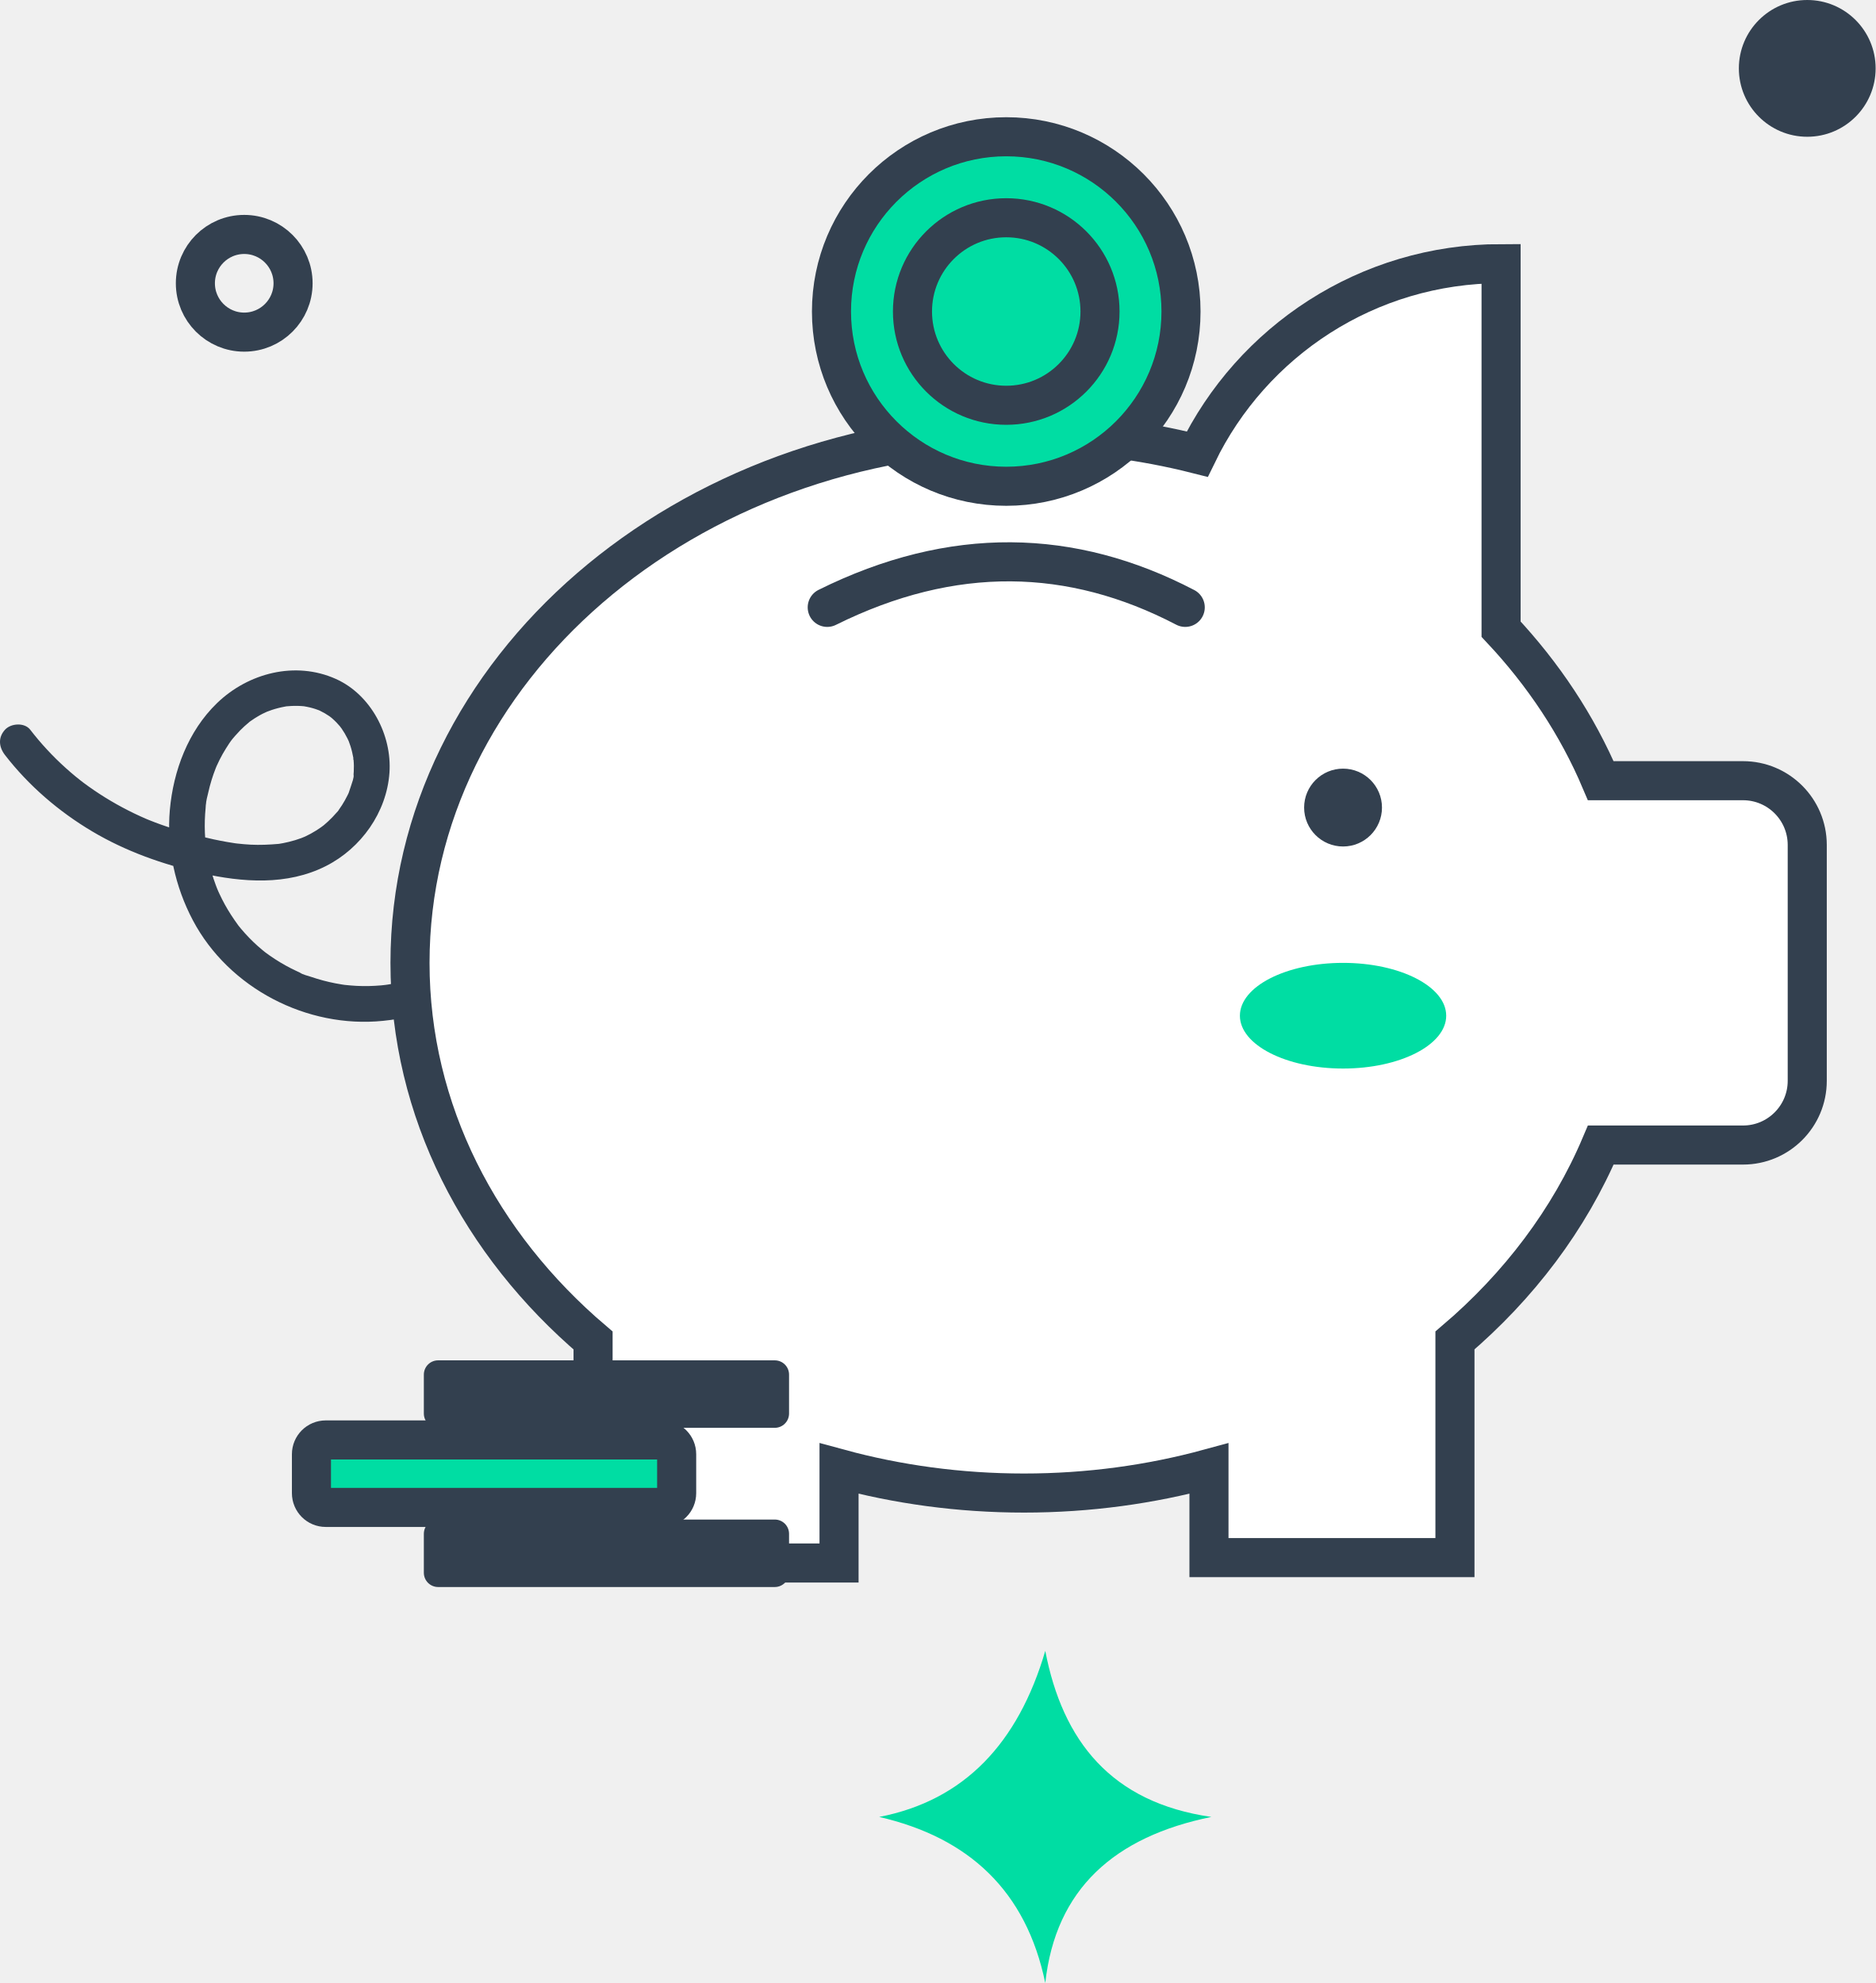
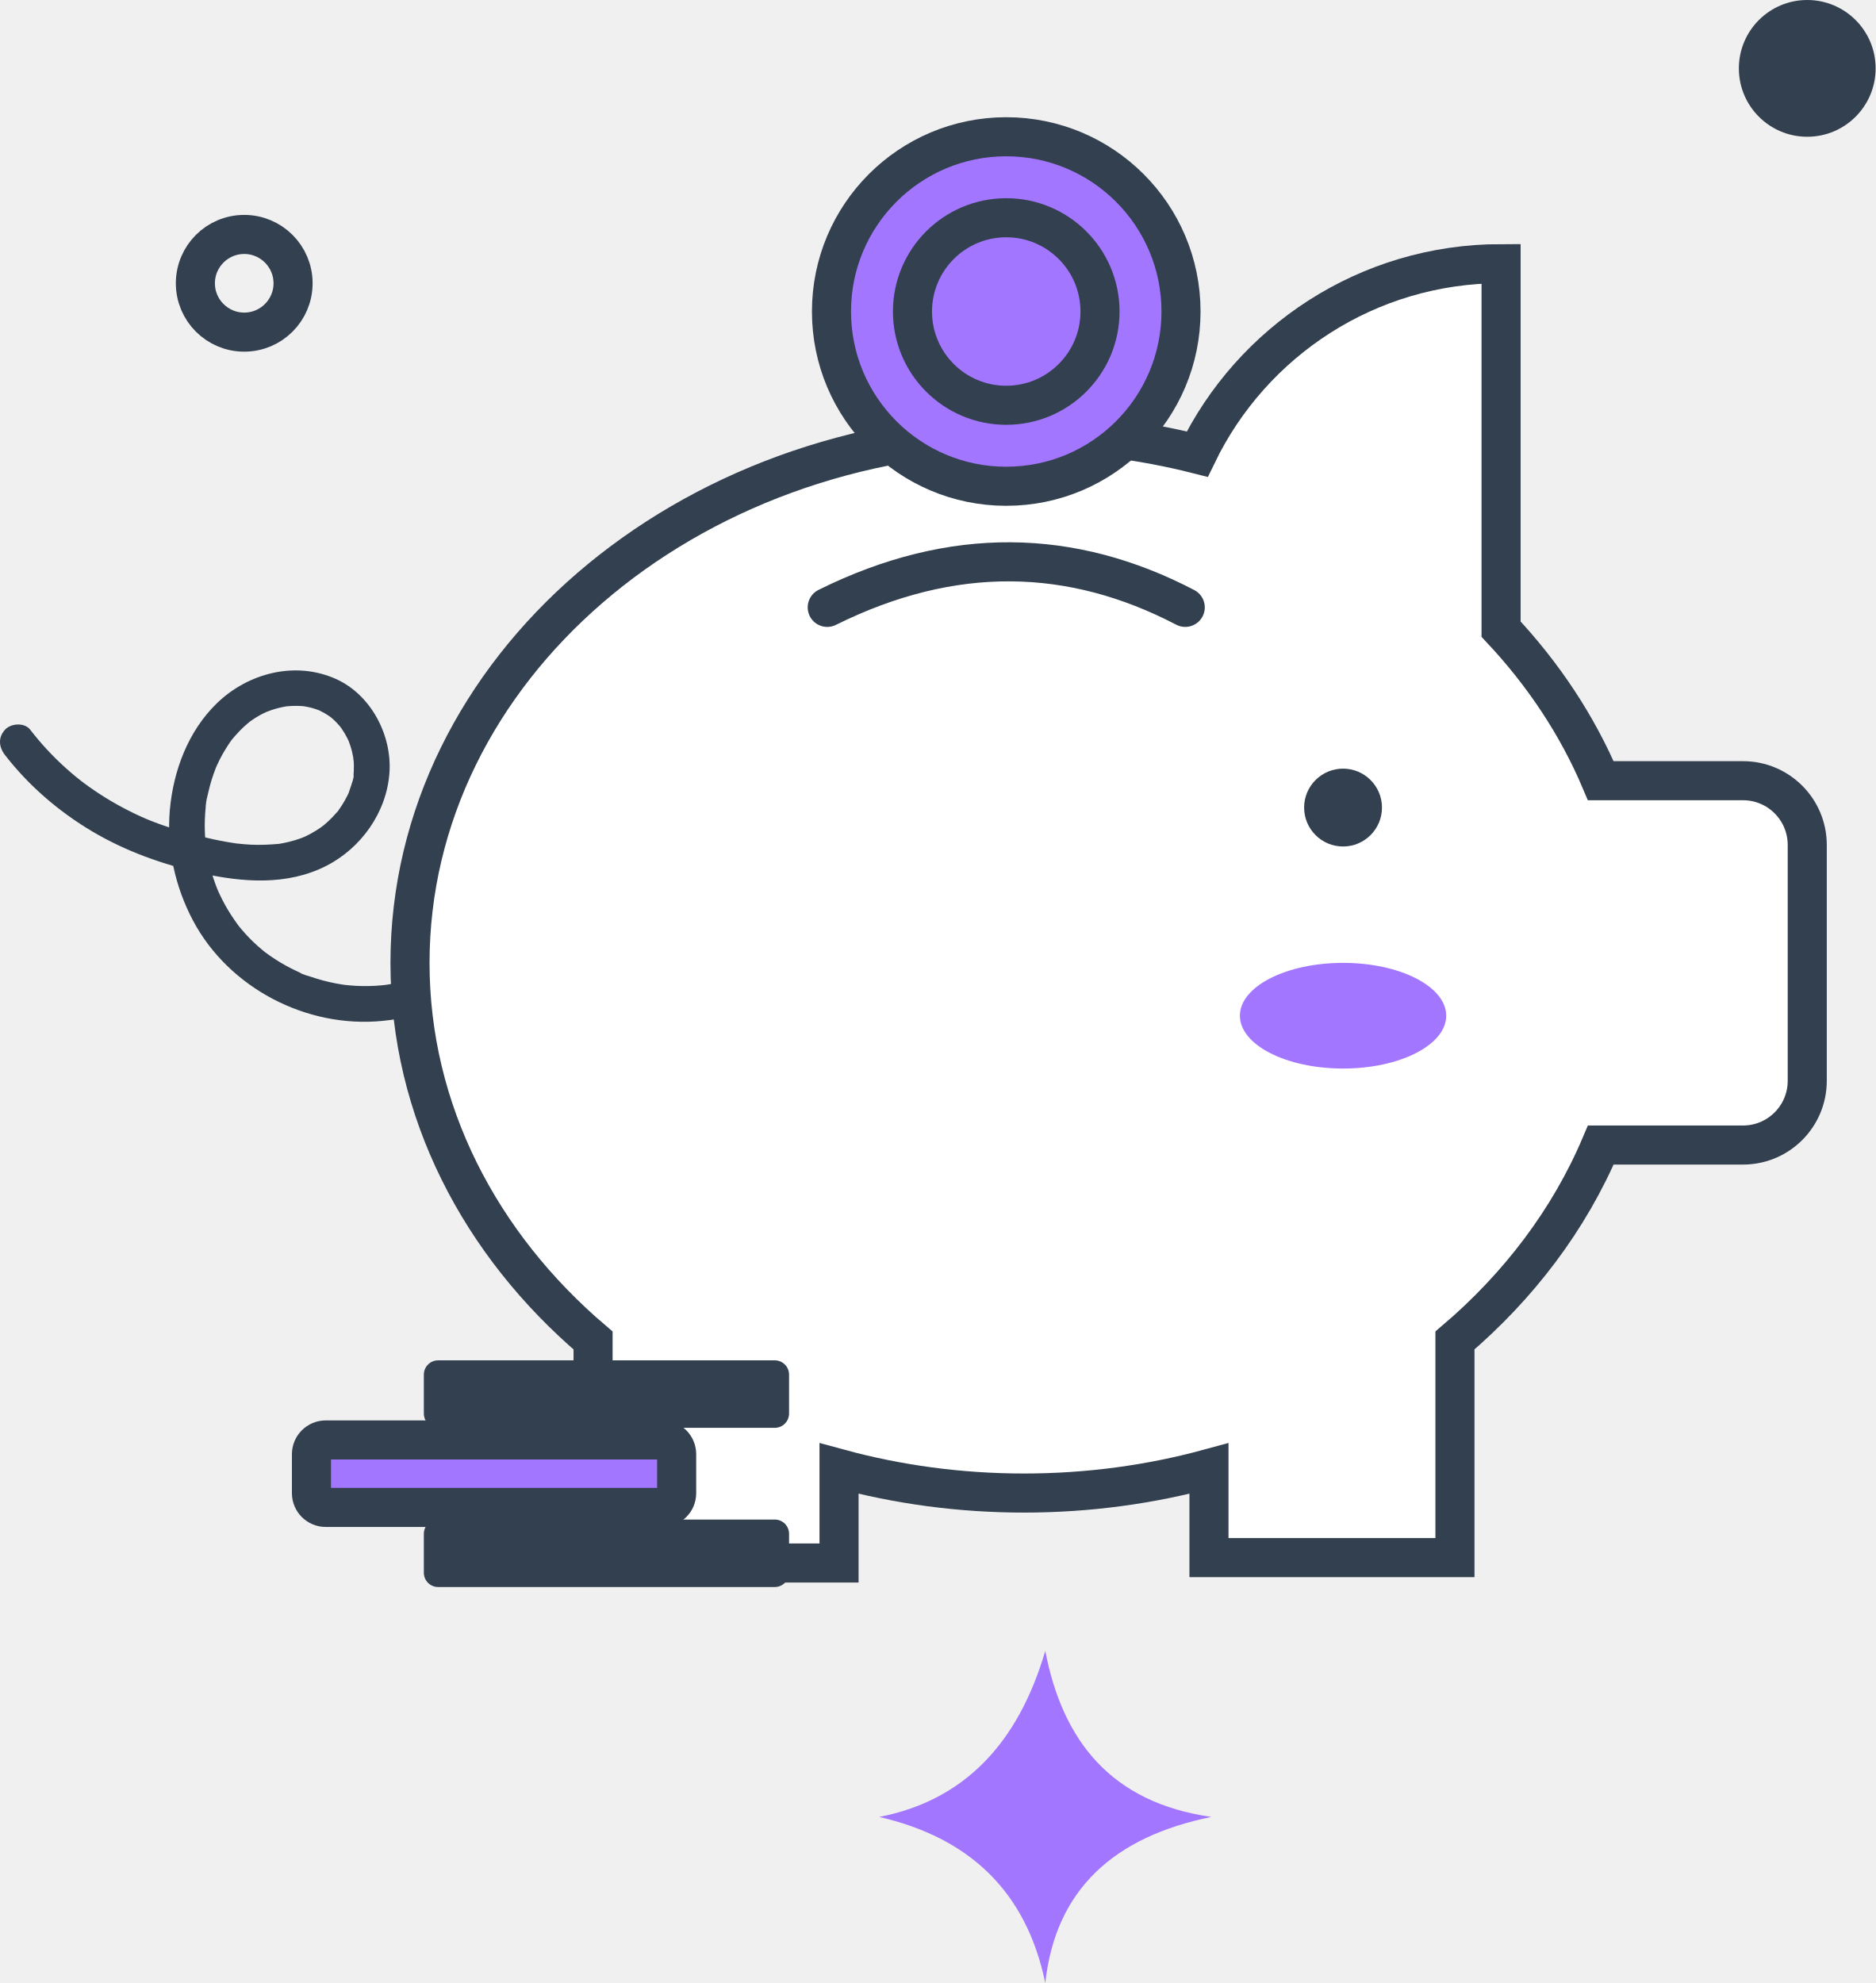
<svg xmlns="http://www.w3.org/2000/svg" width="192" height="203" viewBox="0 0 192 203" fill="none">
  <path d="M0.512 77.294C2.941 80.431 6.012 83.072 9.42 85.099C12.875 87.155 16.688 88.499 20.6 89.383C24.818 90.333 29.384 90.673 33.358 88.66C36.962 86.838 39.581 83.163 39.866 79.113C40.14 75.249 37.963 71.103 34.373 69.5C30.224 67.644 25.403 68.894 22.207 71.987C19.263 74.836 17.744 78.894 17.386 82.911C17.042 86.794 17.926 90.778 19.745 94.215C23.419 101.155 31.414 105.3 39.209 104.504C40.22 104.402 41.225 104.241 42.215 103.993C43.142 103.759 43.789 102.671 43.489 101.747C43.179 100.79 42.236 100.22 41.243 100.472C40.841 100.574 40.436 100.662 40.027 100.735C39.935 100.749 39.844 100.768 39.753 100.782C39.731 100.786 39.278 100.863 39.585 100.812C39.888 100.76 39.442 100.83 39.417 100.83C39.278 100.844 39.143 100.859 39.004 100.874C38.179 100.947 37.346 100.965 36.517 100.925C36.1 100.903 35.688 100.866 35.275 100.823C34.935 100.786 35.293 100.83 35.348 100.833C35.235 100.823 35.118 100.801 35.005 100.782C34.778 100.746 34.548 100.706 34.322 100.662C33.482 100.497 32.656 100.278 31.845 100.001C31.484 99.877 30.994 99.778 30.68 99.559C30.721 99.588 31.049 99.719 30.735 99.581C30.651 99.544 30.567 99.504 30.483 99.468C30.253 99.362 30.023 99.252 29.796 99.135C29.037 98.748 28.303 98.306 27.605 97.817C27.455 97.711 27.305 97.601 27.156 97.492C26.791 97.225 27.36 97.663 27.141 97.481C27.053 97.408 26.962 97.338 26.871 97.261C26.549 96.999 26.239 96.721 25.939 96.432C25.64 96.144 25.348 95.844 25.07 95.534C24.931 95.377 24.793 95.22 24.657 95.059C24.584 94.971 24.511 94.88 24.438 94.789C24.194 94.497 24.628 95.052 24.384 94.719C23.89 94.044 23.43 93.346 23.025 92.612C22.824 92.247 22.634 91.871 22.459 91.494C22.419 91.41 22.382 91.326 22.342 91.239C22.335 91.224 22.159 90.8 22.269 91.074C22.378 91.345 22.21 90.921 22.203 90.906C22.159 90.797 22.119 90.691 22.079 90.581C21.779 89.774 21.535 88.949 21.349 88.109C21.257 87.7 21.18 87.287 21.115 86.874C21.1 86.783 21.082 86.688 21.075 86.597C21.115 87.028 21.096 86.761 21.085 86.666C21.06 86.41 21.031 86.158 21.012 85.903C20.947 85.044 20.943 84.182 20.998 83.328C21.012 83.12 21.031 82.911 21.049 82.703C21.06 82.597 21.089 81.914 21.078 82.429C21.085 82.005 21.224 81.542 21.319 81.129C21.509 80.278 21.765 79.442 22.086 78.631C22.123 78.543 22.156 78.452 22.196 78.364C22.028 78.722 22.148 78.481 22.181 78.404C22.284 78.189 22.382 77.97 22.488 77.758C22.682 77.374 22.893 76.998 23.12 76.637C23.343 76.275 23.58 75.91 23.847 75.581C23.566 75.924 23.985 75.424 24.055 75.344C24.227 75.146 24.402 74.957 24.584 74.77C24.866 74.485 25.162 74.211 25.472 73.959C25.56 73.89 25.768 73.66 25.494 73.938C25.552 73.875 25.658 73.817 25.724 73.769C25.918 73.631 26.119 73.499 26.323 73.379C26.509 73.265 26.699 73.159 26.893 73.061C26.991 73.01 27.59 72.747 27.185 72.911C27.616 72.74 28.051 72.593 28.5 72.48C28.712 72.425 28.924 72.382 29.139 72.341C29.227 72.327 29.333 72.298 29.424 72.294C28.997 72.312 29.329 72.308 29.442 72.298C29.899 72.257 30.355 72.246 30.812 72.276C30.907 72.283 31.002 72.294 31.097 72.298C31.561 72.327 30.823 72.239 31.108 72.298C31.32 72.338 31.531 72.374 31.739 72.425C31.926 72.469 32.108 72.524 32.291 72.582C32.404 72.619 32.514 72.666 32.627 72.703C32.751 72.751 32.718 72.736 32.525 72.656C32.59 72.685 32.656 72.714 32.722 72.743C33.069 72.907 33.405 73.101 33.723 73.32C33.745 73.335 34.081 73.598 33.85 73.408C33.62 73.218 33.949 73.496 33.967 73.51C34.132 73.653 34.285 73.799 34.439 73.956C34.559 74.08 34.676 74.208 34.785 74.339C34.804 74.361 35.052 74.701 34.884 74.46C34.716 74.215 34.957 74.569 34.972 74.588C35.195 74.909 35.392 75.245 35.567 75.596C35.615 75.694 35.658 75.793 35.706 75.891C35.83 76.136 35.553 75.472 35.699 75.877C35.757 76.041 35.819 76.202 35.874 76.37C36.009 76.786 36.1 77.21 36.181 77.641C36.214 77.809 36.13 77.853 36.17 77.546C36.163 77.615 36.188 77.732 36.195 77.805C36.214 78.003 36.221 78.196 36.225 78.393C36.228 78.591 36.225 78.784 36.214 78.981C36.21 79.069 36.203 79.157 36.195 79.241C36.188 79.328 36.181 79.416 36.17 79.5C36.181 79.423 36.188 79.35 36.199 79.274C36.254 79.61 36.027 80.139 35.929 80.464C35.87 80.658 35.805 80.851 35.735 81.041C35.695 81.147 35.611 81.45 35.742 81.045C35.702 81.173 35.629 81.297 35.575 81.414C35.406 81.761 35.217 82.093 35.012 82.418C34.902 82.59 34.785 82.758 34.669 82.922C34.457 83.222 34.705 82.897 34.709 82.879C34.702 82.941 34.49 83.145 34.45 83.193C34.183 83.503 33.898 83.799 33.599 84.076C33.463 84.201 33.328 84.321 33.19 84.438C33.175 84.449 32.828 84.734 33.054 84.551C33.263 84.387 32.897 84.665 32.853 84.694C32.517 84.931 32.17 85.147 31.812 85.344C31.634 85.442 31.451 85.534 31.265 85.621C31.173 85.665 31.078 85.705 30.987 85.746C31.374 85.567 30.918 85.767 30.863 85.789C30.439 85.946 30.008 86.078 29.566 86.184C29.373 86.231 29.175 86.275 28.978 86.312C28.854 86.334 28.73 86.356 28.606 86.377C28.533 86.388 28.456 86.403 28.383 86.41C28.595 86.381 28.631 86.377 28.492 86.392C27.55 86.472 26.619 86.516 25.669 86.469C25.205 86.443 24.741 86.403 24.281 86.352C24.179 86.341 24.077 86.326 23.974 86.315C24.358 86.363 24.077 86.33 24 86.315C23.744 86.275 23.489 86.235 23.233 86.191C21.4 85.87 19.584 85.402 17.806 84.854C16.947 84.591 16.096 84.288 15.264 83.952C15.15 83.908 15.037 83.861 14.928 83.814C14.986 83.839 15.275 83.963 14.96 83.828C14.76 83.74 14.559 83.653 14.361 83.561C13.941 83.371 13.525 83.171 13.112 82.959C11.509 82.144 9.975 81.195 8.532 80.117C8.441 80.048 8.01 79.712 8.324 79.96C8.134 79.811 7.944 79.657 7.754 79.504C7.418 79.226 7.086 78.941 6.761 78.649C6.074 78.032 5.413 77.385 4.789 76.706C4.193 76.063 3.631 75.395 3.094 74.701C2.506 73.941 1.122 74.036 0.512 74.701C-0.226 75.515 -0.113 76.483 0.512 77.294Z" fill="#33404F" />
  <path d="M178.422 79.92H163.864C161.46 74.244 157.983 69.014 153.659 64.408V26.99C139.974 26.99 128.147 34.949 122.556 46.49C116.931 45.066 110.981 44.295 104.823 44.295C70.111 44.295 41.97 68.594 41.97 98.569C41.97 113.701 49.143 127.383 60.71 137.226V160.005H85.889V150.334C91.865 151.963 98.223 152.843 104.823 152.843C111.423 152.843 117.782 151.963 123.757 150.334V159.454H148.937V137.222C155.493 131.641 160.642 124.83 163.867 117.218H178.426C182.056 117.218 185 114.274 185 110.644V86.491C184.996 82.86 182.053 79.92 178.422 79.92Z" fill="white" stroke="#33404F" stroke-width="4" stroke-miterlimit="10" />
  <path d="M137.483 86.655C139.683 86.655 141.467 84.871 141.467 82.67C141.467 80.47 139.683 78.686 137.483 78.686C135.282 78.686 133.498 80.47 133.498 82.67C133.498 84.871 135.282 86.655 137.483 86.655Z" fill="#33404F" />
-   <path d="M137.483 109.387C143.314 109.387 148.042 106.966 148.042 103.978C148.042 100.991 143.314 98.569 137.483 98.569C131.651 98.569 126.924 100.991 126.924 103.978C126.924 106.966 131.651 109.387 137.483 109.387Z" fill="#00DDA3" />
+   <path d="M137.483 109.387C143.314 109.387 148.042 106.966 148.042 103.978C148.042 100.991 143.314 98.569 137.483 98.569C131.651 98.569 126.924 100.991 126.924 103.978C126.924 106.966 131.651 109.387 137.483 109.387Z" fill="#a376ff" />
  <path d="M84.68 62.177C97.533 55.8 109.718 56.118 121.328 62.177" stroke="#33404F" stroke-width="4" stroke-miterlimit="10" stroke-linecap="round" />
-   <path d="M103.004 49.779C112.884 49.779 120.894 41.769 120.894 31.889C120.894 22.009 112.884 14 103.004 14C93.124 14 85.115 22.009 85.115 31.889C85.115 41.769 93.124 49.779 103.004 49.779Z" fill="#00DDA3" stroke="#33404F" stroke-width="4" stroke-miterlimit="10" />
-   <path d="M103.004 41.488C108.305 41.488 112.603 37.19 112.603 31.889C112.603 26.588 108.305 22.291 103.004 22.291C97.703 22.291 93.406 26.588 93.406 31.889C93.406 37.19 97.703 41.488 103.004 41.488Z" fill="#00DDA3" stroke="#33404F" stroke-width="4" stroke-miterlimit="10" />
+   <path d="M103.004 49.779C112.884 49.779 120.894 41.769 120.894 31.889C120.894 22.009 112.884 14 103.004 14C93.124 14 85.115 22.009 85.115 31.889C85.115 41.769 93.124 49.779 103.004 49.779Z" fill="#a376ff" stroke="#33404F" stroke-width="4" stroke-miterlimit="10" />
+   <path d="M103.004 41.488C108.305 41.488 112.603 37.19 112.603 31.889C112.603 26.588 108.305 22.291 103.004 22.291C97.703 22.291 93.406 26.588 93.406 31.889C93.406 37.19 97.703 41.488 103.004 41.488Z" fill="#a376ff" stroke="#33404F" stroke-width="4" stroke-miterlimit="10" />
  <path d="M79.312 146.166H44.848C44.041 146.166 43.387 145.512 43.387 144.705V140.72C43.387 139.913 44.041 139.259 44.848 139.259H79.312C80.119 139.259 80.772 139.913 80.772 140.72V144.705C80.772 145.512 80.115 146.166 79.312 146.166Z" fill="#33404F" />
-   <path d="M67.807 154.314H33.343C32.536 154.314 31.882 153.661 31.882 152.853V148.869C31.882 148.061 32.536 147.408 33.343 147.408H67.807C68.614 147.408 69.267 148.061 69.267 148.869V152.853C69.267 153.661 68.614 154.314 67.807 154.314Z" fill="#00DDA3" stroke="#33404F" stroke-width="4" stroke-miterlimit="10" />
+   <path d="M67.807 154.314H33.343C32.536 154.314 31.882 153.661 31.882 152.853V148.869C31.882 148.061 32.536 147.408 33.343 147.408H67.807C68.614 147.408 69.267 148.061 69.267 148.869V152.853C69.267 153.661 68.614 154.314 67.807 154.314Z" fill="#a376ff" stroke="#33404F" stroke-width="4" stroke-miterlimit="10" />
  <path d="M79.312 162.463H44.848C44.041 162.463 43.387 161.809 43.387 161.002V157.017C43.387 156.21 44.041 155.556 44.848 155.556H79.312C80.119 155.556 80.772 156.21 80.772 157.017V161.002C80.772 161.809 80.115 162.463 79.312 162.463Z" fill="#33404F" />
  <circle cx="185" cy="7" r="7" fill="#33404F" />
  <circle cx="25" cy="29" r="5" stroke="#33404F" stroke-width="4" />
-   <path d="M107 169C104.228 178.451 98.711 184.312 90 186C99.157 188.11 105.045 193.549 107 203C108.053 193.354 114.106 188.02 124 186C113.756 184.529 108.775 178.234 107 169Z" fill="#00DDA3" />
+   <path d="M107 169C104.228 178.451 98.711 184.312 90 186C99.157 188.11 105.045 193.549 107 203C108.053 193.354 114.106 188.02 124 186C113.756 184.529 108.775 178.234 107 169Z" fill="#a376ff" />
</svg>
